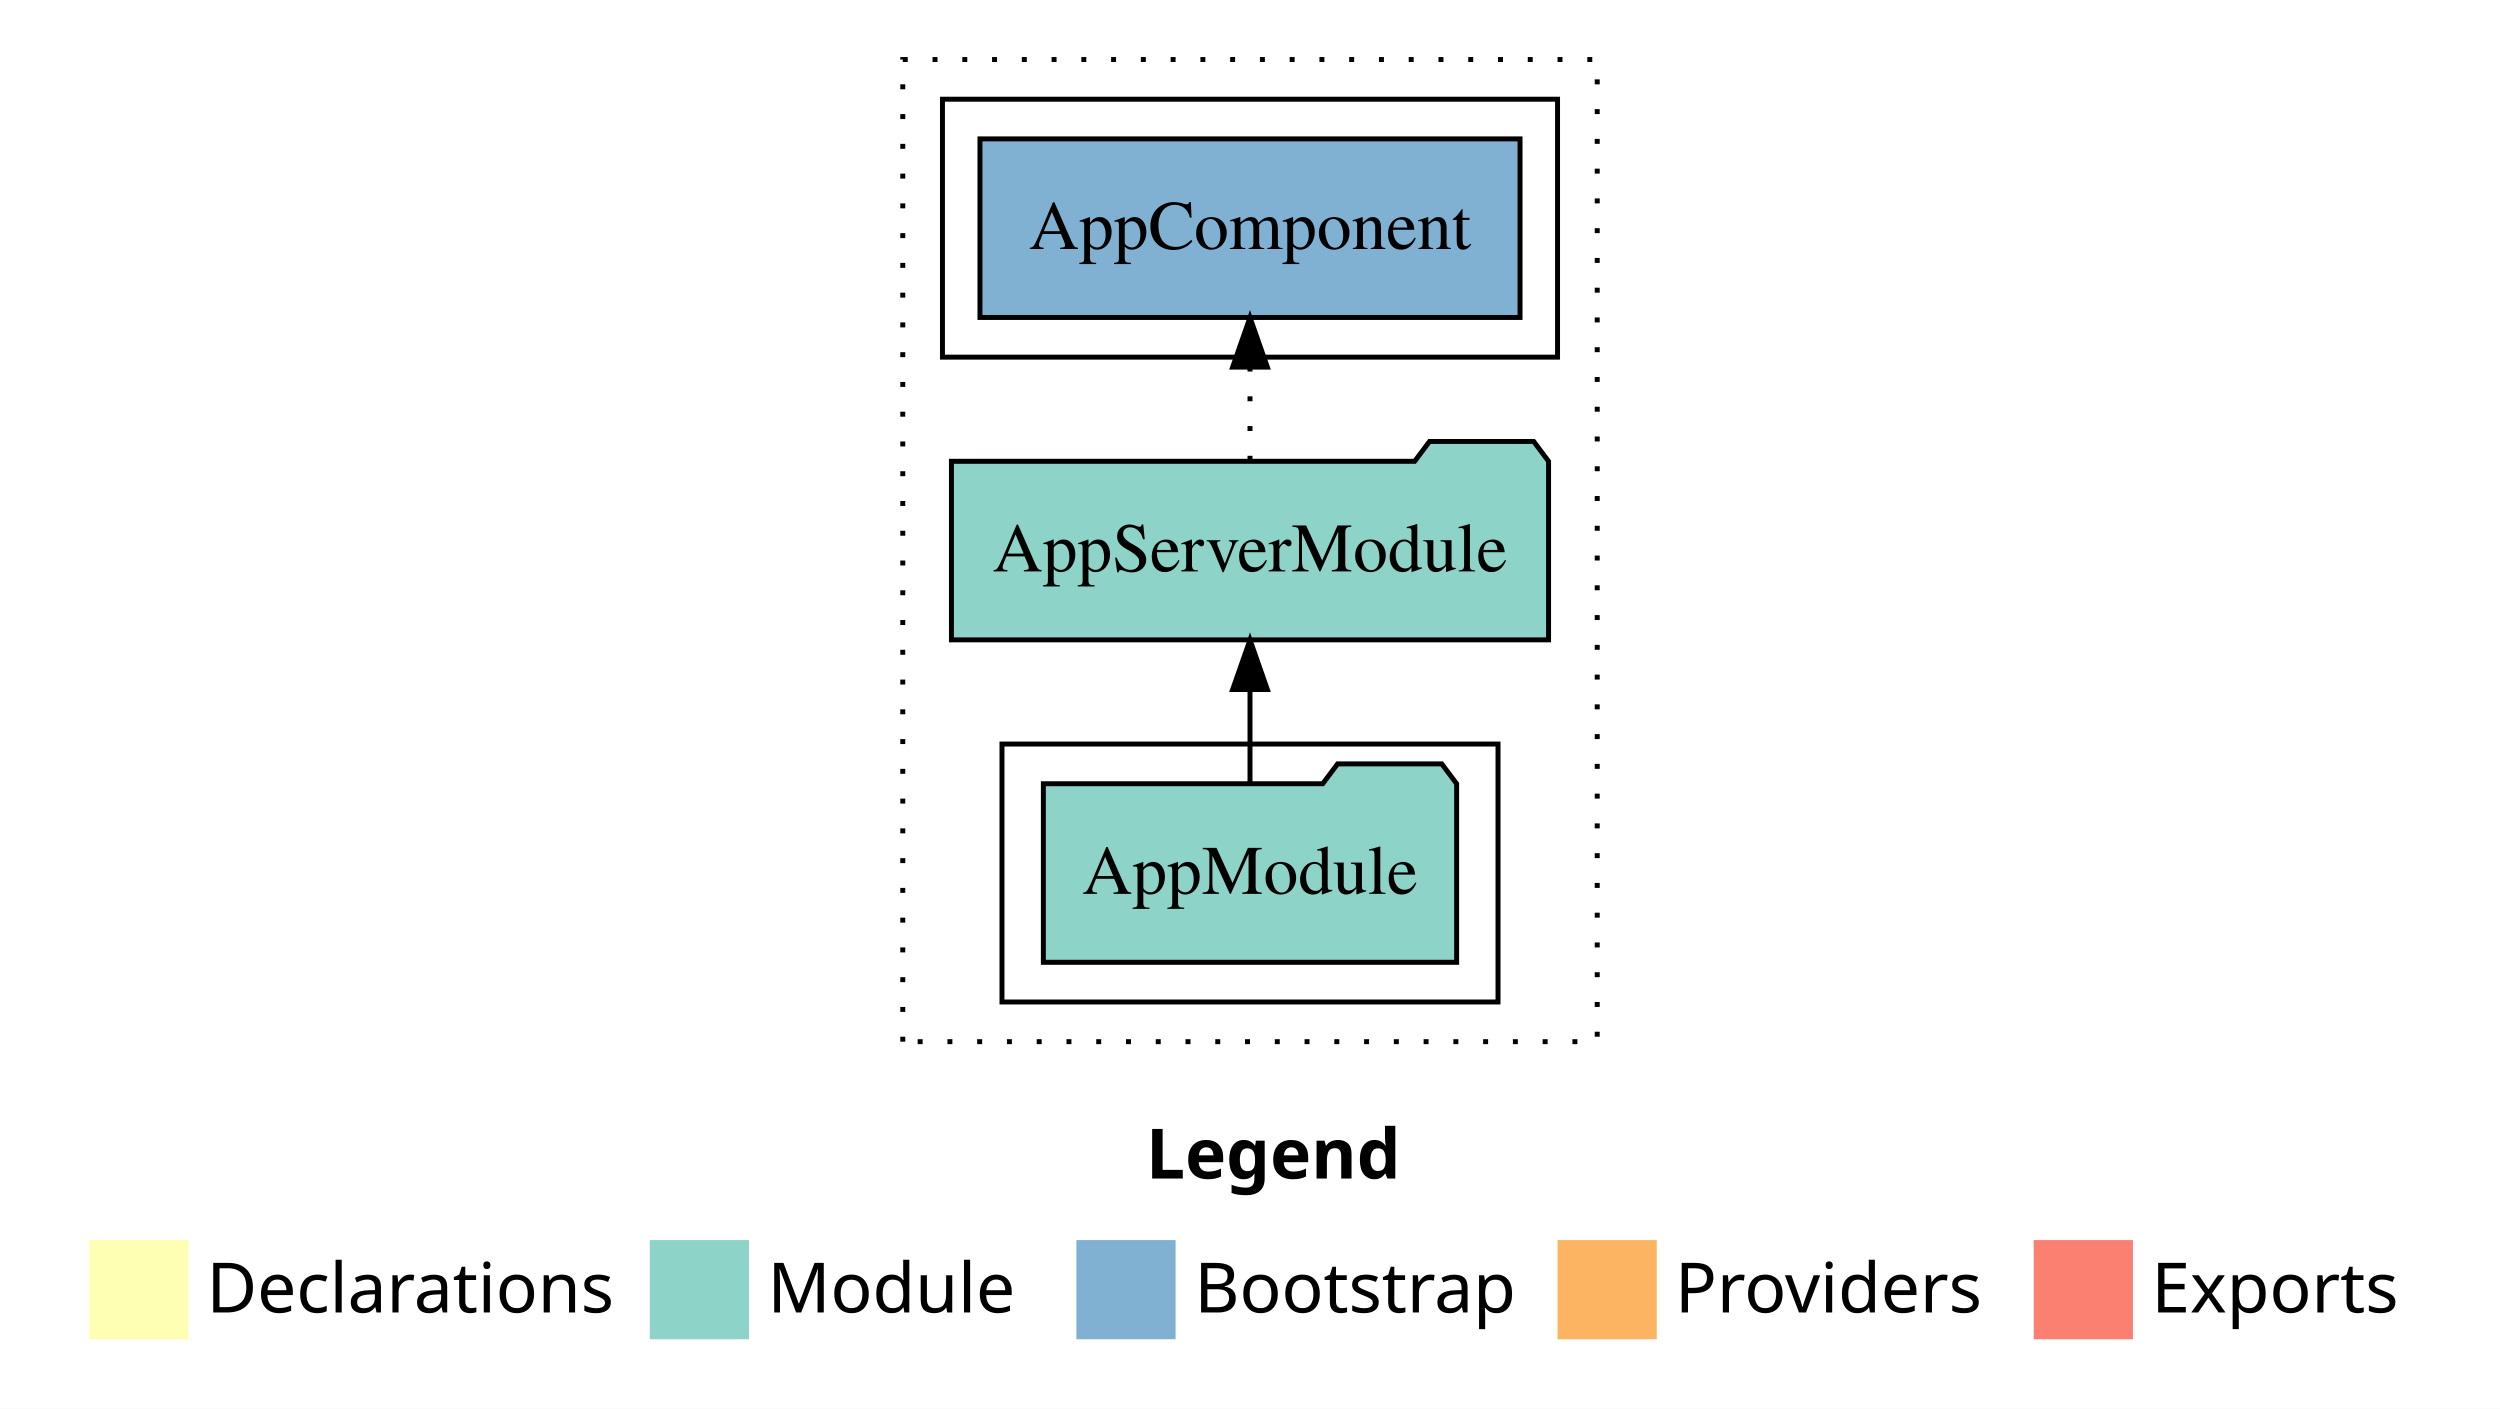
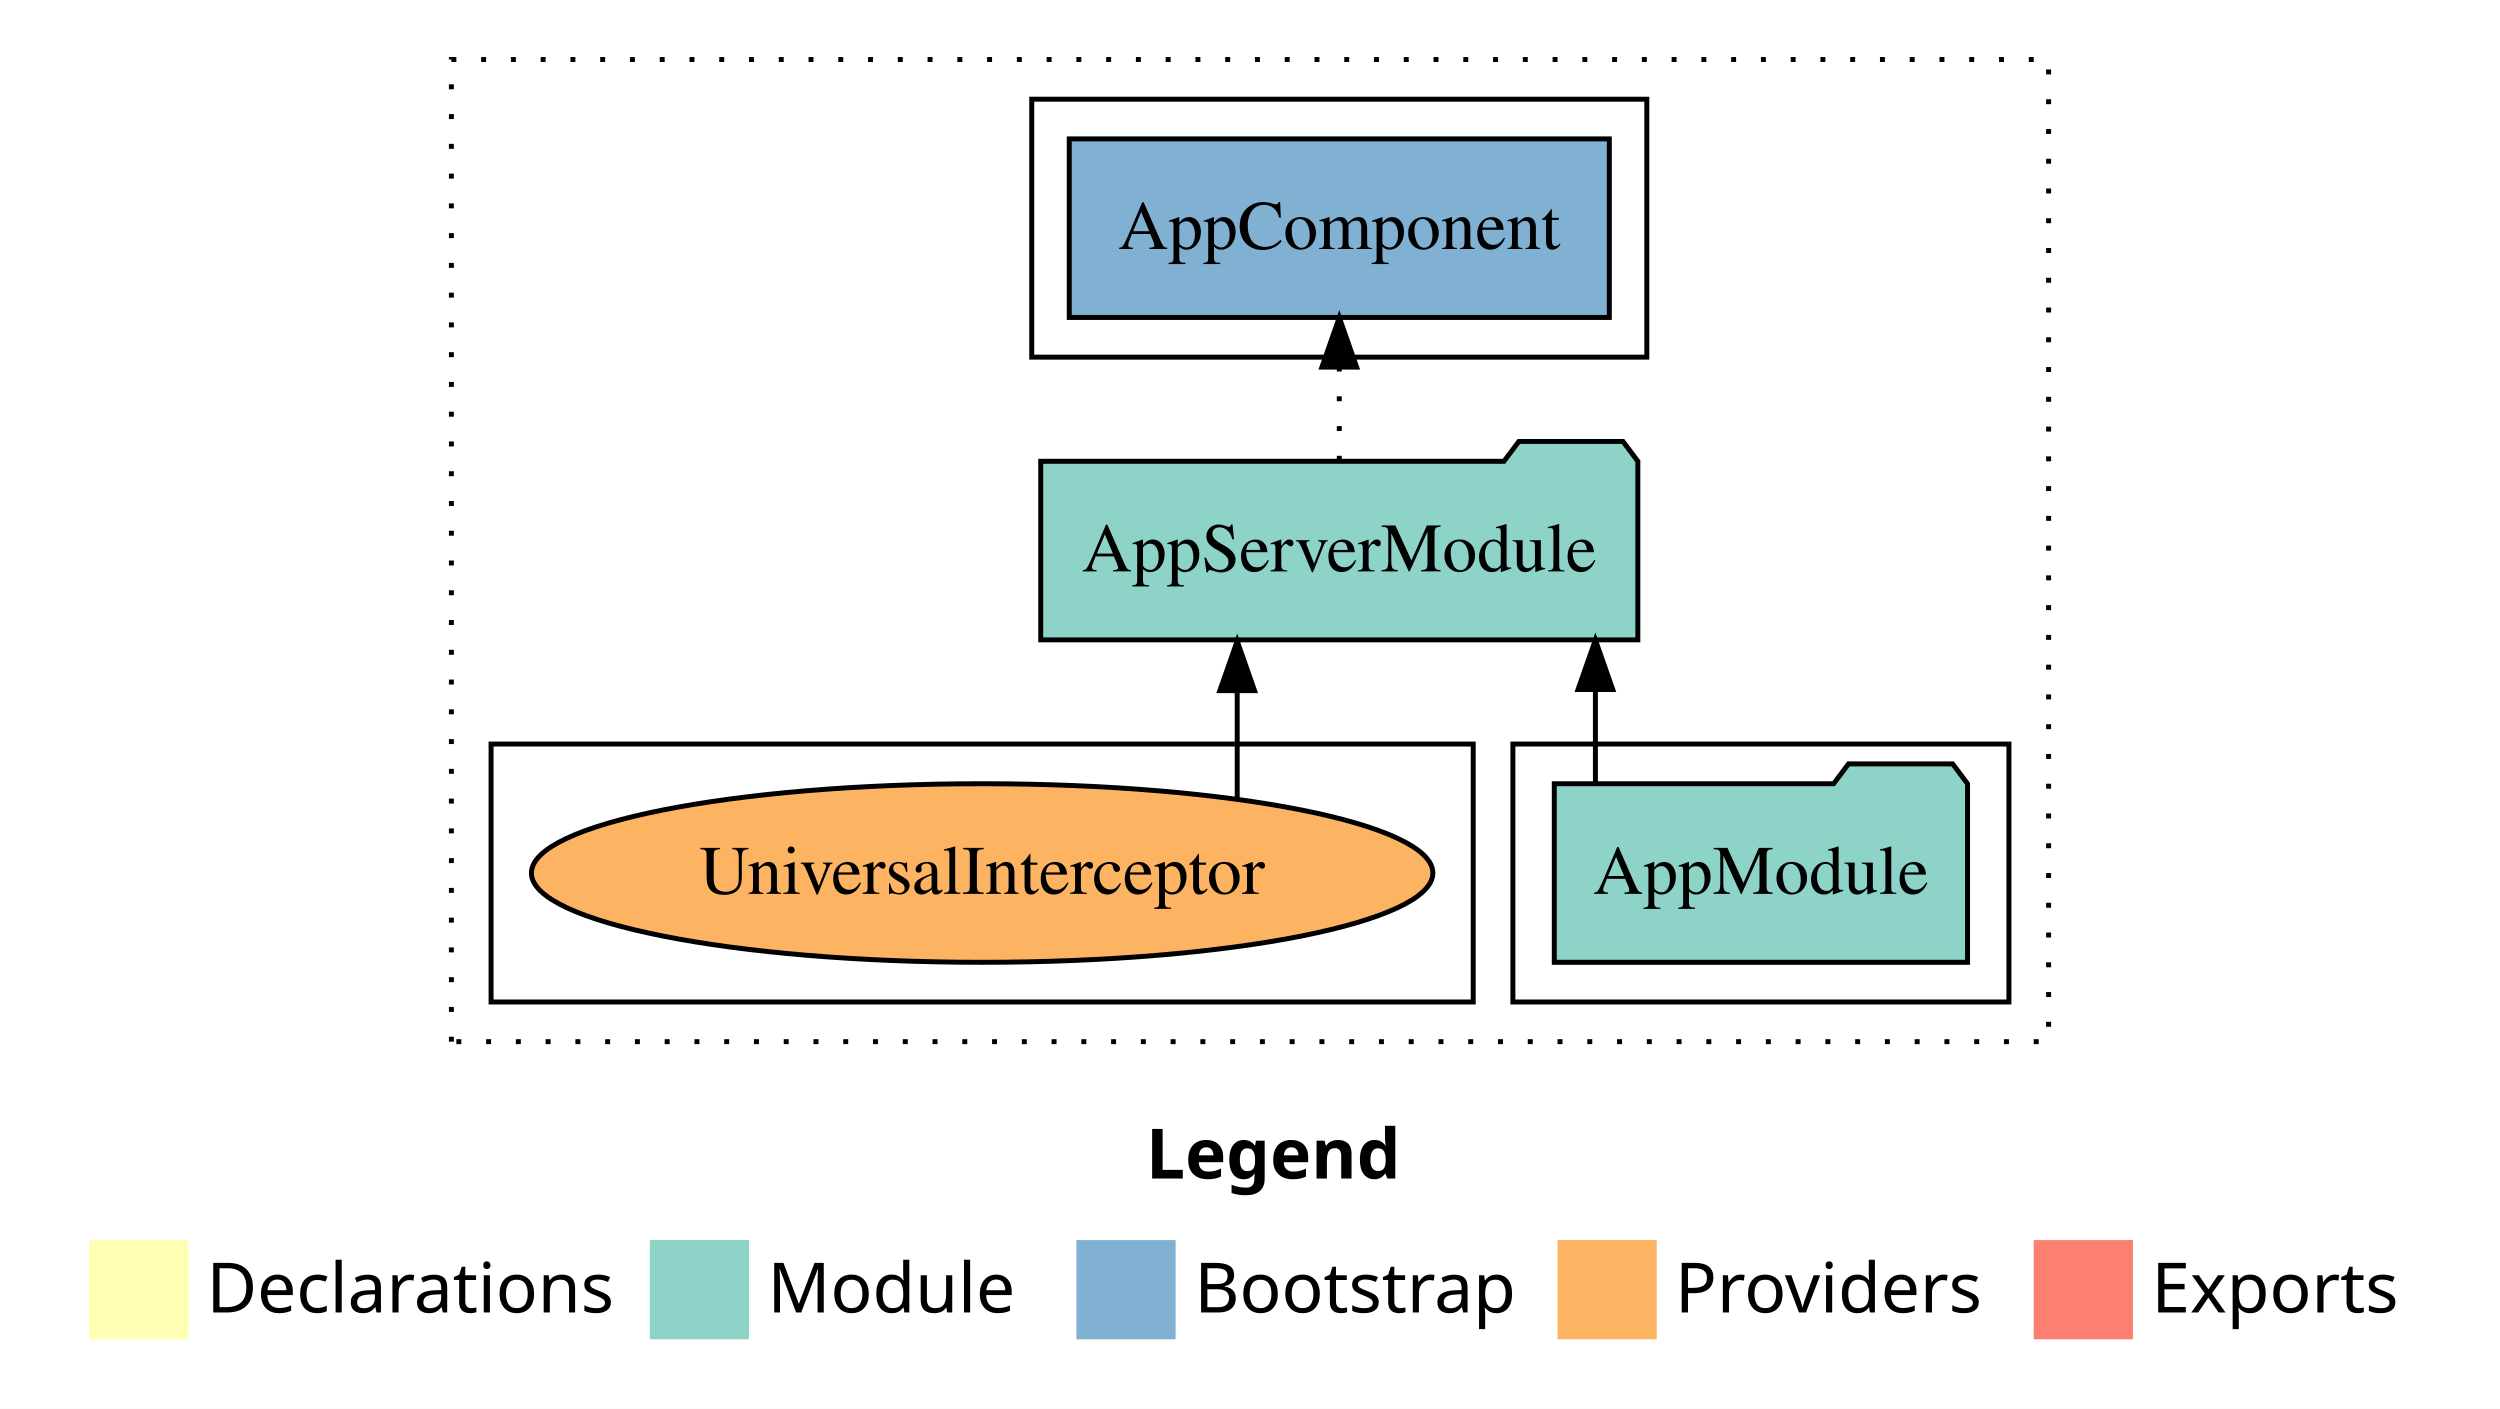
<svg xmlns="http://www.w3.org/2000/svg" width="504pt" height="284pt" viewBox="0.00 0.00 504.00 284.00">
  <g id="graph0" class="graph" transform="scale(1 1) rotate(0) translate(4 280)">
    <polygon fill="#ffffff" stroke="transparent" points="-4,4 -4,-280 500,-280 500,4 -4,4" />
    <text text-anchor="start" x="227.009" y="-42.4" font-family="sans-serif" font-weight="bold" font-size="14.00" fill="#000000">Legend</text>
    <polygon fill="#ffffb3" stroke="transparent" points="14,-10 14,-30 34,-30 34,-10 14,-10" />
    <text text-anchor="start" x="37.629" y="-15.4" font-family="sans-serif" font-size="14.00" fill="#000000">  Declarations</text>
    <polygon fill="#8dd3c7" stroke="transparent" points="127,-10 127,-30 147,-30 147,-10 127,-10" />
    <text text-anchor="start" x="150.725" y="-15.4" font-family="sans-serif" font-size="14.00" fill="#000000">  Module</text>
    <polygon fill="#80b1d3" stroke="transparent" points="213,-10 213,-30 233,-30 233,-10 213,-10" />
    <text text-anchor="start" x="236.781" y="-15.4" font-family="sans-serif" font-size="14.00" fill="#000000">  Bootstrap</text>
    <polygon fill="#fdb462" stroke="transparent" points="310,-10 310,-30 330,-30 330,-10 310,-10" />
    <text text-anchor="start" x="333.673" y="-15.4" font-family="sans-serif" font-size="14.00" fill="#000000">  Providers</text>
    <polygon fill="#fb8072" stroke="transparent" points="406,-10 406,-30 426,-30 426,-10 406,-10" />
    <text text-anchor="start" x="429.726" y="-15.4" font-family="sans-serif" font-size="14.00" fill="#000000">  Exports</text>
    <g id="clust1" class="cluster">
-       <polygon fill="none" stroke="#000000" stroke-dasharray="1,5" points="178,-70 178,-268 318,-268 318,-70 178,-70" />
+       <polygon fill="none" stroke="#000000" stroke-dasharray="1,5" points="87,-70 87,-268 409,-268 409,-70 87,-70" />
    </g>
    <g id="clust3" class="cluster">
-       <polygon fill="none" stroke="#000000" points="198,-78 198,-130 298,-130 298,-78 198,-78" />
+       <polygon fill="none" stroke="#000000" points="301,-78 301,-130 401,-130 401,-78 301,-78" />
    </g>
    <g id="clust5" class="cluster">
-       <polygon fill="none" stroke="#000000" points="186,-208 186,-260 310,-260 310,-208 186,-208" />
+       <polygon fill="none" stroke="#000000" points="204,-208 204,-260 328,-260 328,-208 204,-208" />
+     </g>
+     <g id="clust6" class="cluster">
+       <polygon fill="none" stroke="#000000" points="95,-78 95,-130 293,-130 293,-78 95,-78" />
    </g>
    <g id="node1" class="node">
-       <polygon fill="#8dd3c7" stroke="#000000" points="289.657,-122 286.657,-126 265.657,-126 262.657,-122 206.343,-122 206.343,-86 289.657,-86 289.657,-122" />
-       <text text-anchor="middle" x="248" y="-99.8" font-family="Times,serif" font-size="14.00" fill="#000000">AppModule</text>
+       <polygon fill="#8dd3c7" stroke="#000000" points="392.657,-122 389.657,-126 368.657,-126 365.657,-122 309.343,-122 309.343,-86 392.657,-86 392.657,-122" />
+       <text text-anchor="middle" x="351" y="-99.8" font-family="Times,serif" font-size="14.00" fill="#000000">AppModule</text>
    </g>
    <g id="node2" class="node">
-       <polygon fill="#8dd3c7" stroke="#000000" points="308.19,-187 305.19,-191 284.19,-191 281.19,-187 187.81,-187 187.81,-151 308.19,-151 308.19,-187" />
-       <text text-anchor="middle" x="248" y="-164.8" font-family="Times,serif" font-size="14.00" fill="#000000">AppServerModule</text>
+       <polygon fill="#8dd3c7" stroke="#000000" points="326.19,-187 323.19,-191 302.19,-191 299.19,-187 205.81,-187 205.81,-151 326.19,-151 326.19,-187" />
+       <text text-anchor="middle" x="266" y="-164.8" font-family="Times,serif" font-size="14.00" fill="#000000">AppServerModule</text>
    </g>
    <g id="edge1" class="edge">
-       <path fill="none" stroke="#000000" d="M248,-122.106C248,-122.106 248,-140.991 248,-140.991" />
-       <polygon fill="#000000" stroke="#000000" points="244.5,-140.991 248,-150.991 251.5,-140.991 244.5,-140.991" />
+       <path fill="none" stroke="#000000" d="M317.633,-122.106C317.633,-122.106 317.633,-140.991 317.633,-140.991" />
+       <polygon fill="#000000" stroke="#000000" points="314.133,-140.991 317.633,-150.991 321.133,-140.991 314.133,-140.991" />
    </g>
    <g id="node3" class="node">
-       <polygon fill="#80b1d3" stroke="#000000" points="302.439,-252 193.561,-252 193.561,-216 302.439,-216 302.439,-252" />
-       <text text-anchor="middle" x="248" y="-229.8" font-family="Times,serif" font-size="14.00" fill="#000000">AppComponent </text>
+       <polygon fill="#80b1d3" stroke="#000000" points="320.439,-252 211.561,-252 211.561,-216 320.439,-216 320.439,-252" />
+       <text text-anchor="middle" x="266" y="-229.8" font-family="Times,serif" font-size="14.00" fill="#000000">AppComponent </text>
    </g>
    <g id="edge2" class="edge">
-       <path fill="none" stroke="#000000" stroke-dasharray="1,5" d="M248,-187.106C248,-187.106 248,-205.991 248,-205.991" />
-       <polygon fill="#000000" stroke="#000000" points="244.5,-205.991 248,-215.991 251.5,-205.991 244.5,-205.991" />
+       <path fill="none" stroke="#000000" stroke-dasharray="1,5" d="M266,-187.106C266,-187.106 266,-205.991 266,-205.991" />
+       <polygon fill="#000000" stroke="#000000" points="262.5,-205.991 266,-215.991 269.5,-205.991 262.5,-205.991" />
+     </g>
+     <g id="node4" class="node">
+       <ellipse fill="#fdb462" stroke="#000000" cx="194" cy="-104" rx="90.867" ry="18" />
+       <text text-anchor="middle" x="194" y="-99.8" font-family="Times,serif" font-size="14.00" fill="#000000">UniversalInterceptor</text>
+     </g>
+     <g id="edge3" class="edge">
+       <path fill="none" stroke="#000000" d="M245.419,-119.076C245.419,-119.076 245.419,-140.764 245.419,-140.764" />
+       <polygon fill="#000000" stroke="#000000" points="241.919,-140.764 245.419,-150.764 248.919,-140.764 241.919,-140.764" />
    </g>
  </g>
</svg>
